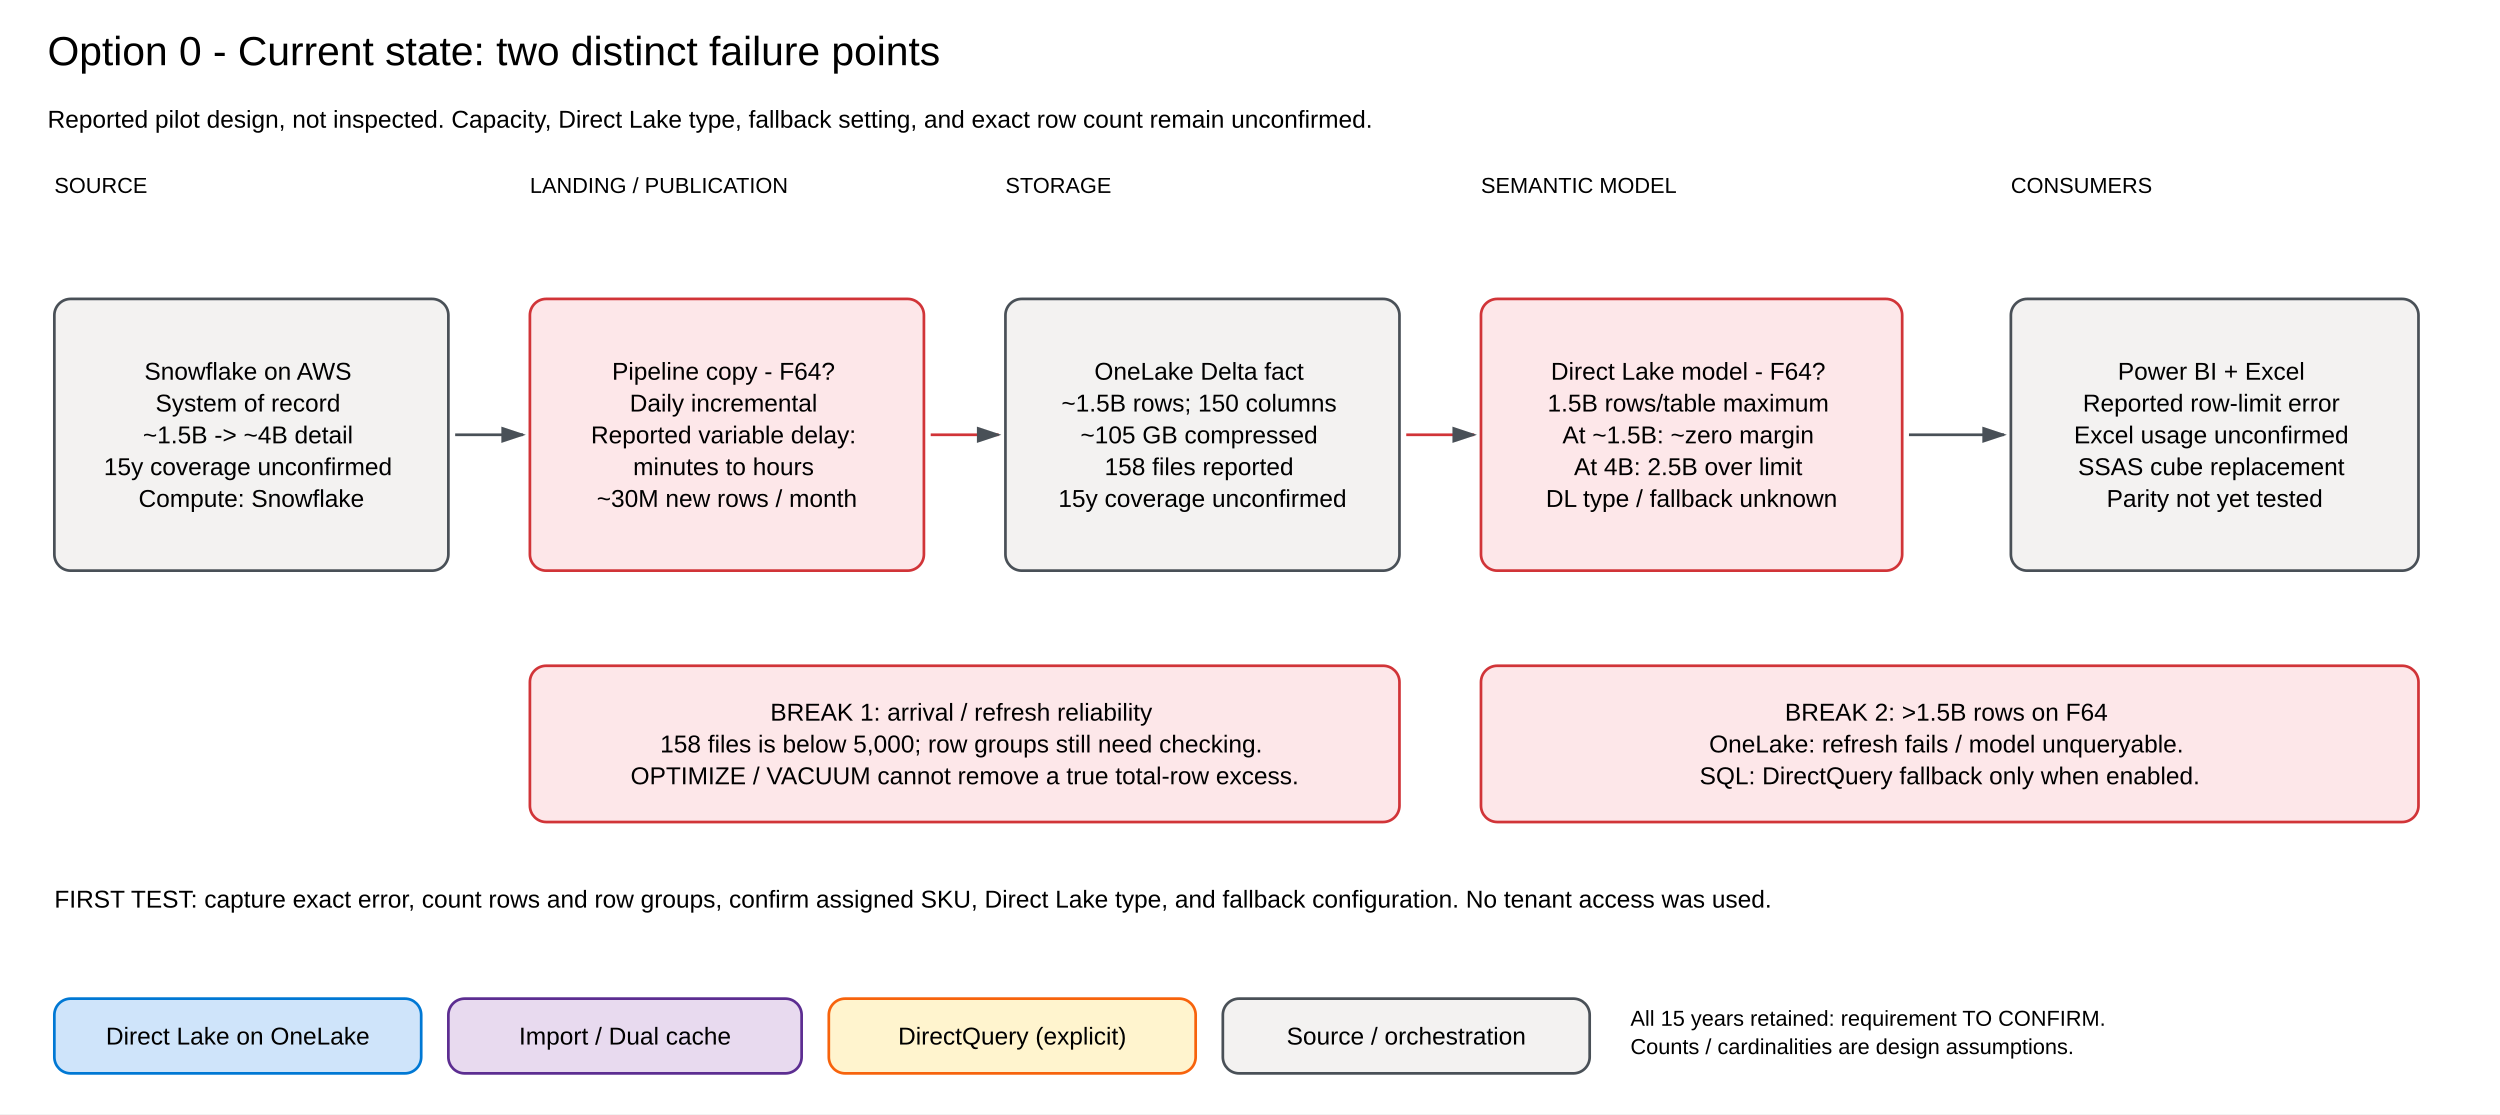
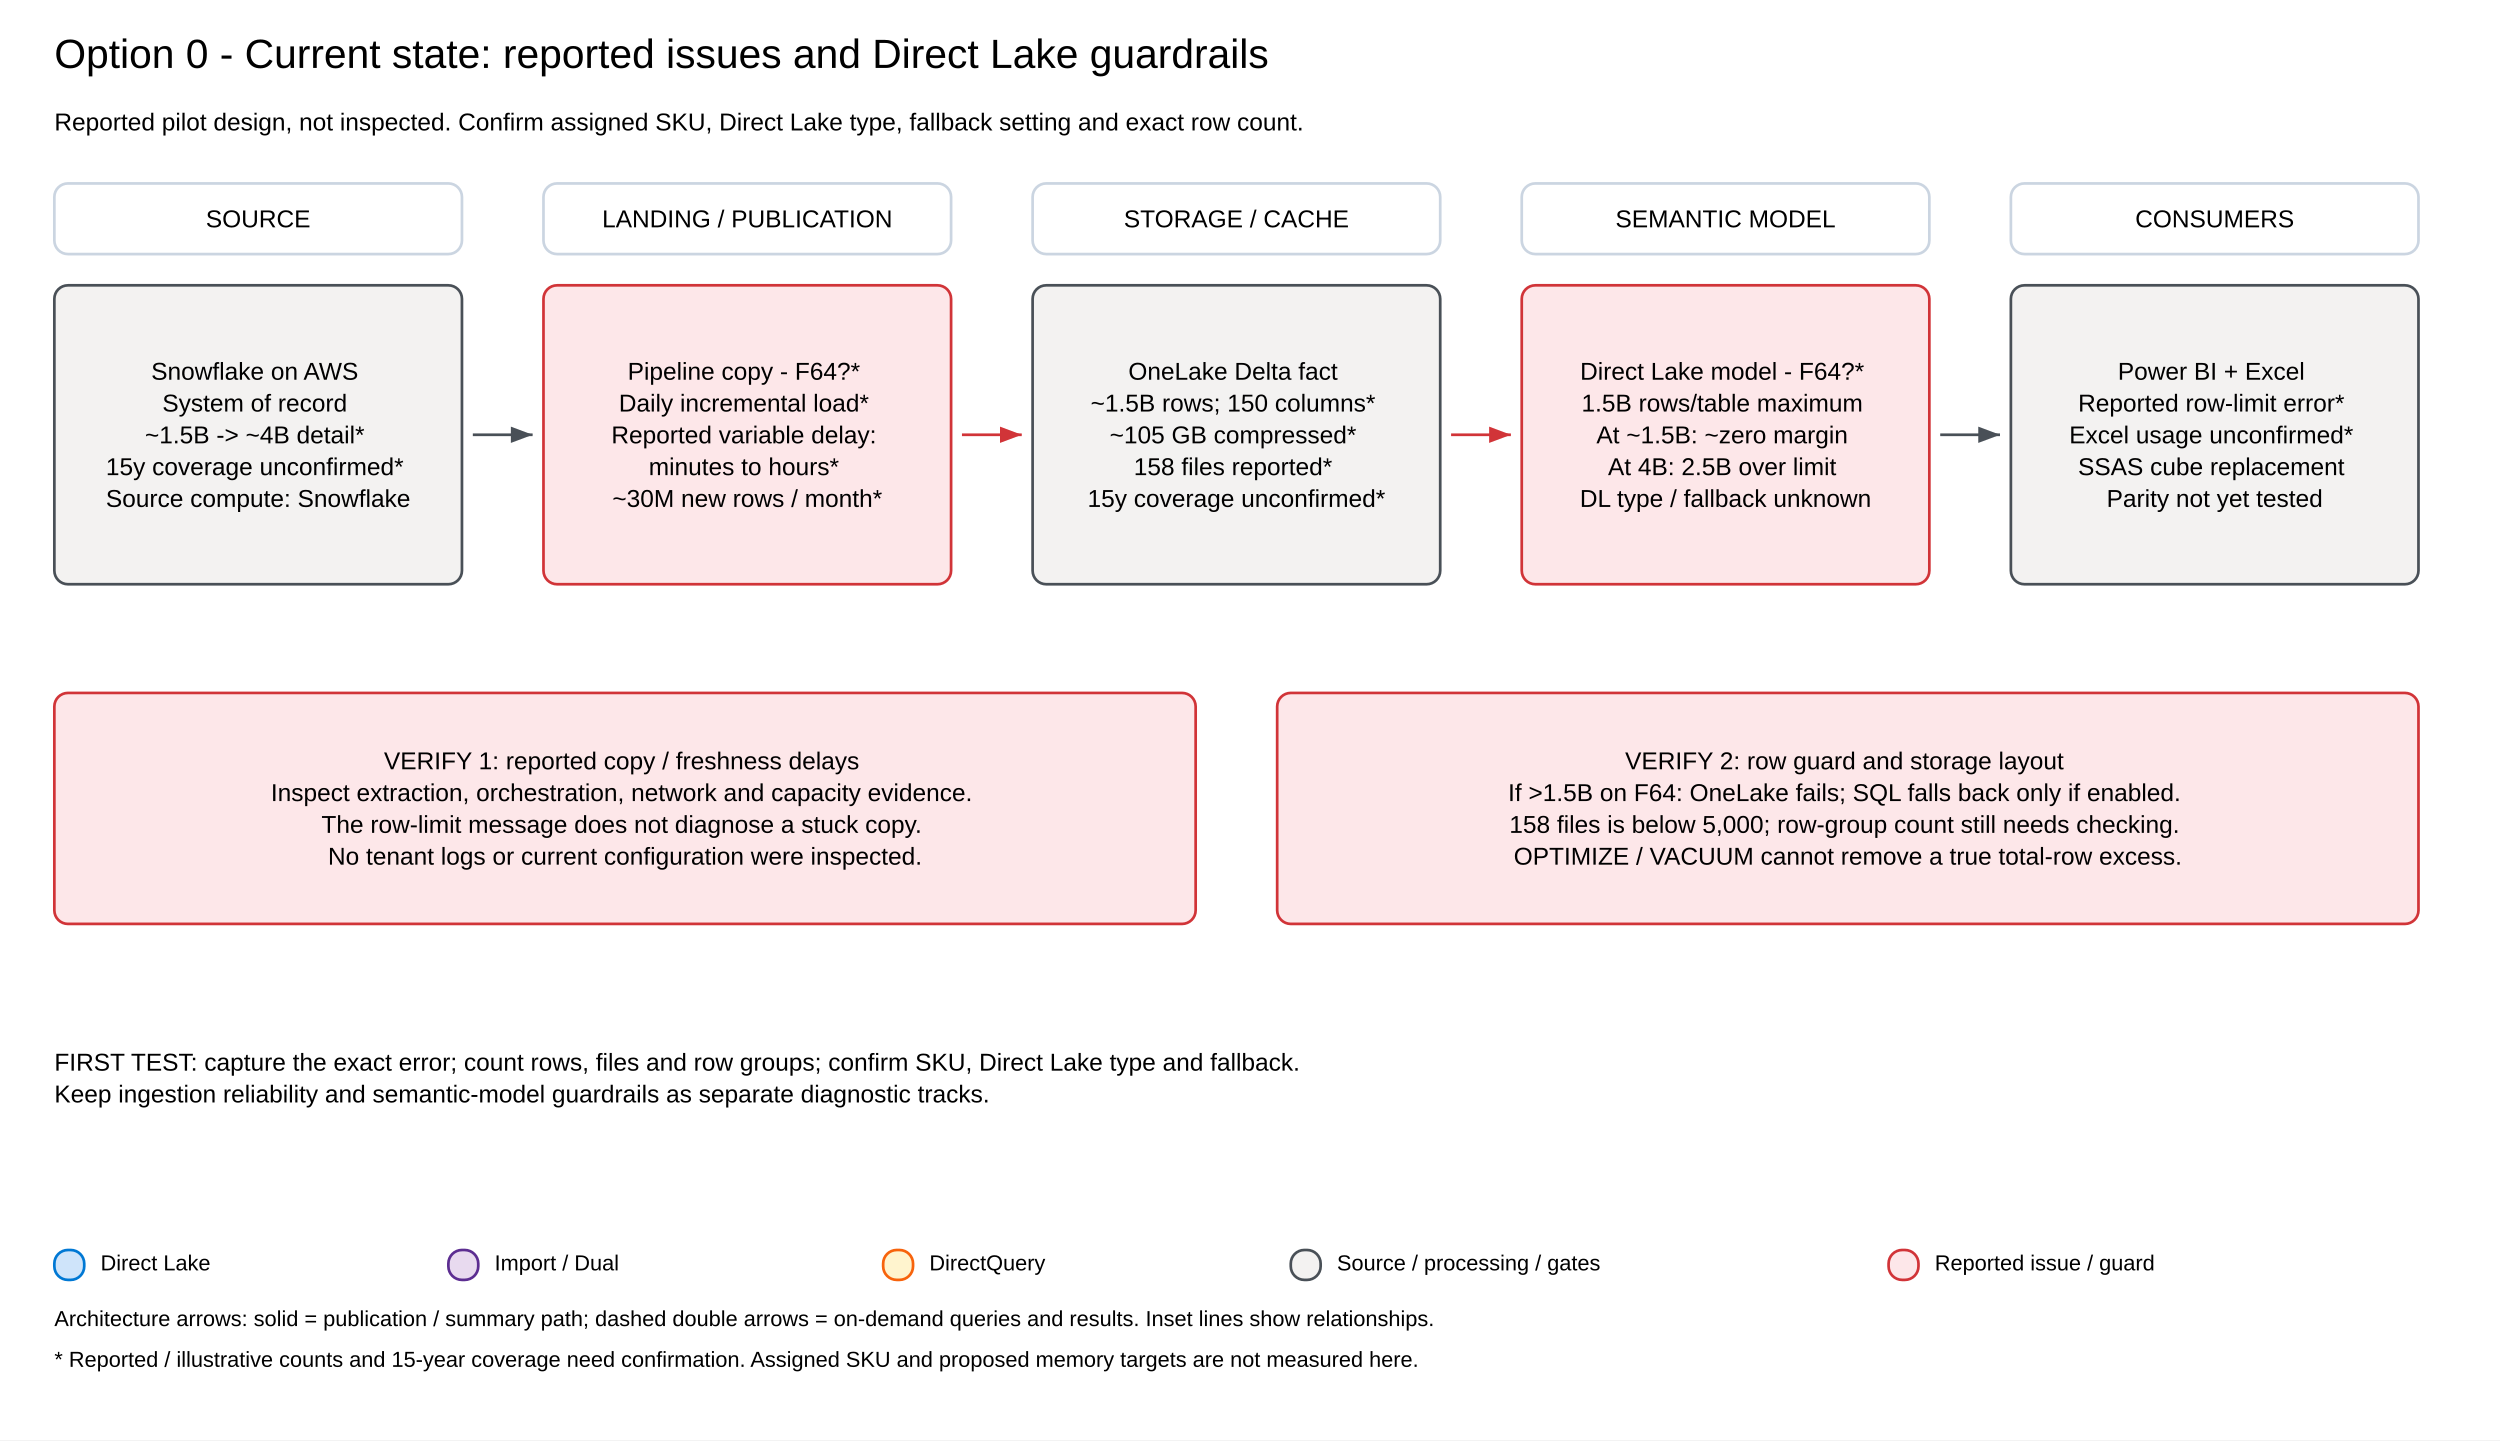
- <svg xmlns="http://www.w3.org/2000/svg" width="1840" height="820" viewBox="0 0 1840 820" role="img" aria-label="Option 0 - Current state: two distinct failure points">
+ <svg xmlns="http://www.w3.org/2000/svg" width="1840" height="1060" viewBox="0 0 1840 1060" role="img" aria-labelledby="00-current-state-title">
  <defs>
-     <marker id="arrow" markerWidth="10" markerHeight="10" refX="8" refY="3" orient="auto" markerUnits="strokeWidth">
-       <path d="M0,0 L0,6 L9,3 z" fill="#495057" />
+     <marker id="dl-arrow" markerWidth="9" markerHeight="7" refX="8" refY="3" orient="auto-start-reverse" markerUnits="strokeWidth">
+       <path d="M0,0 L0,6 L8,3 z" fill="#0078D4" />
+     </marker>
+     <marker id="imp-arrow" markerWidth="9" markerHeight="7" refX="8" refY="3" orient="auto-start-reverse" markerUnits="strokeWidth">
+       <path d="M0,0 L0,6 L8,3 z" fill="#5C2D91" />
+     </marker>
+     <marker id="dq-arrow" markerWidth="9" markerHeight="7" refX="8" refY="3" orient="auto-start-reverse" markerUnits="strokeWidth">
+       <path d="M0,0 L0,6 L8,3 z" fill="#F7630C" />
+     </marker>
+     <marker id="neutral-arrow" markerWidth="9" markerHeight="7" refX="8" refY="3" orient="auto-start-reverse" markerUnits="strokeWidth">
+       <path d="M0,0 L0,6 L8,3 z" fill="#495057" />
+     </marker>
+     <marker id="issue-arrow" markerWidth="9" markerHeight="7" refX="8" refY="3" orient="auto-start-reverse" markerUnits="strokeWidth">
+       <path d="M0,0 L0,6 L8,3 z" fill="#D13438" />
    </marker>
  </defs>
  <rect width="100%" height="100%" fill="white" />
-   <text x="35" y="48" font-family="Arial, sans-serif" font-size="30" fill="black" text-anchor="start">
-     <tspan x="35" dy="0">Option 0 - Current state: two distinct failure points</tspan>
+   <text id="00-current-state-title" data-role="title" x="40" y="50" font-family="Arial, sans-serif" font-size="30" fill="black" text-anchor="start">
+     <tspan x="40" dy="0">Option 0 - Current state: reported issues and Direct Lake guardrails</tspan>
  </text>
-   <text x="35" y="94" font-family="Arial, sans-serif" font-size="18" fill="black" text-anchor="start">
-     <tspan x="35" dy="0">Reported pilot design, not inspected. Capacity, Direct Lake type, fallback setting, and exact row count remain unconfirmed.</tspan>
+   <text id="00-current-state-subtitle" data-role="note" x="40" y="96" font-family="Arial, sans-serif" font-size="18" fill="black" text-anchor="start">
+     <tspan x="40" dy="0">Reported pilot design, not inspected. Confirm assigned SKU, Direct Lake type, fallback setting and exact row count.</tspan>
  </text>
-   <text x="40" y="142" font-family="Arial, sans-serif" font-size="16" fill="black" text-anchor="start">
-     <tspan x="40" dy="0">SOURCE</tspan>
+   <rect id="00-current-state-lane-0" data-role="lane-header" x="40" y="135" width="300" height="52" rx="10" fill="transparent" stroke="#CBD5E1" stroke-width="2" />
+   <text id="00-current-state-lane-0-label" data-role="bound-label" data-container="00-current-state-lane-0" x="190" y="167.3" font-family="Arial, sans-serif" font-size="18" fill="black" text-anchor="middle">
+     <tspan x="190" dy="0">SOURCE</tspan>
  </text>
-   <text x="390" y="142" font-family="Arial, sans-serif" font-size="16" fill="black" text-anchor="start">
-     <tspan x="390" dy="0">LANDING / PUBLICATION</tspan>
+   <rect id="00-current-state-lane-1" data-role="lane-header" x="400" y="135" width="300" height="52" rx="10" fill="transparent" stroke="#CBD5E1" stroke-width="2" />
+   <text id="00-current-state-lane-1-label" data-role="bound-label" data-container="00-current-state-lane-1" x="550" y="167.3" font-family="Arial, sans-serif" font-size="18" fill="black" text-anchor="middle">
+     <tspan x="550" dy="0">LANDING / PUBLICATION</tspan>
  </text>
-   <text x="740" y="142" font-family="Arial, sans-serif" font-size="16" fill="black" text-anchor="start">
-     <tspan x="740" dy="0">STORAGE</tspan>
+   <rect id="00-current-state-lane-2" data-role="lane-header" x="760" y="135" width="300" height="52" rx="10" fill="transparent" stroke="#CBD5E1" stroke-width="2" />
+   <text id="00-current-state-lane-2-label" data-role="bound-label" data-container="00-current-state-lane-2" x="910" y="167.3" font-family="Arial, sans-serif" font-size="18" fill="black" text-anchor="middle">
+     <tspan x="910" dy="0">STORAGE / CACHE</tspan>
  </text>
-   <text x="1090" y="142" font-family="Arial, sans-serif" font-size="16" fill="black" text-anchor="start">
-     <tspan x="1090" dy="0">SEMANTIC MODEL</tspan>
+   <rect id="00-current-state-lane-3" data-role="lane-header" x="1120" y="135" width="300" height="52" rx="10" fill="transparent" stroke="#CBD5E1" stroke-width="2" />
+   <text id="00-current-state-lane-3-label" data-role="bound-label" data-container="00-current-state-lane-3" x="1270" y="167.3" font-family="Arial, sans-serif" font-size="18" fill="black" text-anchor="middle">
+     <tspan x="1270" dy="0">SEMANTIC MODEL</tspan>
  </text>
-   <text x="1480" y="142" font-family="Arial, sans-serif" font-size="16" fill="black" text-anchor="start">
-     <tspan x="1480" dy="0">CONSUMERS</tspan>
+   <rect id="00-current-state-lane-4" data-role="lane-header" x="1480" y="135" width="300" height="52" rx="10" fill="transparent" stroke="#CBD5E1" stroke-width="2" />
+   <text id="00-current-state-lane-4-label" data-role="bound-label" data-container="00-current-state-lane-4" x="1630" y="167.3" font-family="Arial, sans-serif" font-size="18" fill="black" text-anchor="middle">
+     <tspan x="1630" dy="0">CONSUMERS</tspan>
  </text>
-   <rect x="40" y="220" width="290" height="200" rx="12" fill="#F3F2F1" stroke="#495057" stroke-width="2" />
-   <text x="185" y="279.5" font-family="Arial, sans-serif" font-size="18" fill="black" text-anchor="middle">
-     <tspan x="185" dy="0">Snowflake on AWS</tspan>
-     <tspan x="185" dy="23.4">System of record</tspan>
-     <tspan x="185" dy="23.4">~1.5B -&gt; ~4B detail</tspan>
-     <tspan x="185" dy="23.4">15y coverage unconfirmed</tspan>
-     <tspan x="185" dy="23.4">Compute: Snowflake</tspan>
+   <rect id="00-current-state-source" data-role="primary" x="40" y="210" width="300" height="220" rx="10" fill="#F3F2F1" stroke="#495057" stroke-width="2" />
+   <text id="00-current-state-source-label" data-role="bound-label" data-container="00-current-state-source" x="190" y="279.5" font-family="Arial, sans-serif" font-size="18" fill="black" text-anchor="middle">
+     <tspan x="190" dy="0">Snowflake on AWS</tspan>
+     <tspan x="190" dy="23.4">System of record</tspan>
+     <tspan x="190" dy="23.4">~1.5B -&gt; ~4B detail*</tspan>
+     <tspan x="190" dy="23.4">15y coverage unconfirmed*</tspan>
+     <tspan x="190" dy="23.4">Source compute: Snowflake</tspan>
  </text>
-   <rect x="390" y="220" width="290" height="200" rx="12" fill="#FDE7E9" stroke="#D13438" stroke-width="2" />
-   <text x="535" y="279.5" font-family="Arial, sans-serif" font-size="18" fill="black" text-anchor="middle">
-     <tspan x="535" dy="0">Pipeline copy - F64?</tspan>
-     <tspan x="535" dy="23.4">Daily incremental</tspan>
-     <tspan x="535" dy="23.4">Reported variable delay:</tspan>
-     <tspan x="535" dy="23.4">minutes to hours</tspan>
-     <tspan x="535" dy="23.4">~30M new rows / month</tspan>
+   <rect id="00-current-state-publication" data-role="primary" x="400" y="210" width="300" height="220" rx="10" fill="#FDE7E9" stroke="#D13438" stroke-width="2" />
+   <text id="00-current-state-publication-label" data-role="bound-label" data-container="00-current-state-publication" x="550" y="279.5" font-family="Arial, sans-serif" font-size="18" fill="black" text-anchor="middle">
+     <tspan x="550" dy="0">Pipeline copy - F64?*</tspan>
+     <tspan x="550" dy="23.4">Daily incremental load*</tspan>
+     <tspan x="550" dy="23.4">Reported variable delay:</tspan>
+     <tspan x="550" dy="23.4">minutes to hours*</tspan>
+     <tspan x="550" dy="23.4">~30M new rows / month*</tspan>
  </text>
-   <rect x="740" y="220" width="290" height="200" rx="12" fill="#F3F2F1" stroke="#495057" stroke-width="2" />
-   <text x="885" y="279.5" font-family="Arial, sans-serif" font-size="18" fill="black" text-anchor="middle">
-     <tspan x="885" dy="0">OneLake Delta fact</tspan>
-     <tspan x="885" dy="23.4">~1.5B rows; 150 columns</tspan>
-     <tspan x="885" dy="23.4">~105 GB compressed</tspan>
-     <tspan x="885" dy="23.4">158 files reported</tspan>
-     <tspan x="885" dy="23.4">15y coverage unconfirmed</tspan>
+   <rect id="00-current-state-detail-storage" data-role="primary" x="760" y="210" width="300" height="220" rx="10" fill="#F3F2F1" stroke="#495057" stroke-width="2" />
+   <text id="00-current-state-detail-storage-label" data-role="bound-label" data-container="00-current-state-detail-storage" x="910" y="279.5" font-family="Arial, sans-serif" font-size="18" fill="black" text-anchor="middle">
+     <tspan x="910" dy="0">OneLake Delta fact</tspan>
+     <tspan x="910" dy="23.4">~1.5B rows; 150 columns*</tspan>
+     <tspan x="910" dy="23.4">~105 GB compressed*</tspan>
+     <tspan x="910" dy="23.4">158 files reported*</tspan>
+     <tspan x="910" dy="23.4">15y coverage unconfirmed*</tspan>
  </text>
-   <rect x="1090" y="220" width="310" height="200" rx="12" fill="#FDE7E9" stroke="#D13438" stroke-width="2" />
-   <text x="1245" y="279.5" font-family="Arial, sans-serif" font-size="18" fill="black" text-anchor="middle">
-     <tspan x="1245" dy="0">Direct Lake model - F64?</tspan>
-     <tspan x="1245" dy="23.4">1.5B rows/table maximum</tspan>
-     <tspan x="1245" dy="23.4">At ~1.5B: ~zero margin</tspan>
-     <tspan x="1245" dy="23.4">At 4B: 2.5B over limit</tspan>
-     <tspan x="1245" dy="23.4">DL type / fallback unknown</tspan>
+   <rect id="00-current-state-detail-model" data-role="primary" x="1120" y="210" width="300" height="220" rx="10" fill="#FDE7E9" stroke="#D13438" stroke-width="2" />
+   <text id="00-current-state-detail-model-label" data-role="bound-label" data-container="00-current-state-detail-model" x="1270" y="279.5" font-family="Arial, sans-serif" font-size="18" fill="black" text-anchor="middle">
+     <tspan x="1270" dy="0">Direct Lake model - F64?*</tspan>
+     <tspan x="1270" dy="23.4">1.5B rows/table maximum</tspan>
+     <tspan x="1270" dy="23.4">At ~1.5B: ~zero margin</tspan>
+     <tspan x="1270" dy="23.4">At 4B: 2.5B over limit</tspan>
+     <tspan x="1270" dy="23.4">DL type / fallback unknown</tspan>
  </text>
-   <rect x="1480" y="220" width="300" height="200" rx="12" fill="#F3F2F1" stroke="#495057" stroke-width="2" />
-   <text x="1630" y="279.5" font-family="Arial, sans-serif" font-size="18" fill="black" text-anchor="middle">
+   <rect id="00-current-state-consumers" data-role="primary" x="1480" y="210" width="300" height="220" rx="10" fill="#F3F2F1" stroke="#495057" stroke-width="2" />
+   <text id="00-current-state-consumers-label" data-role="bound-label" data-container="00-current-state-consumers" x="1630" y="279.5" font-family="Arial, sans-serif" font-size="18" fill="black" text-anchor="middle">
    <tspan x="1630" dy="0">Power BI + Excel</tspan>
-     <tspan x="1630" dy="23.4">Reported row-limit error</tspan>
-     <tspan x="1630" dy="23.4">Excel usage unconfirmed</tspan>
+     <tspan x="1630" dy="23.4">Reported row-limit error*</tspan>
+     <tspan x="1630" dy="23.4">Excel usage unconfirmed*</tspan>
    <tspan x="1630" dy="23.4">SSAS cube replacement</tspan>
    <tspan x="1630" dy="23.4">Parity not yet tested</tspan>
  </text>
-   <path d="M335,320 L385,320" fill="none" stroke="#495057" stroke-width="2" marker-end="url(#arrow)" />
-   <path d="M685,320 L735,320" fill="none" stroke="#D13438" stroke-width="2" marker-end="url(#arrow)" />
-   <path d="M1035,320 L1085,320" fill="none" stroke="#D13438" stroke-width="2" marker-end="url(#arrow)" />
-   <path d="M1405,320 L1475,320" fill="none" stroke="#495057" stroke-width="2" marker-end="url(#arrow)" />
-   <rect x="390" y="490" width="640" height="115" rx="12" fill="#FDE7E9" stroke="#D13438" stroke-width="2" />
-   <text x="710" y="530.4" font-family="Arial, sans-serif" font-size="18" fill="black" text-anchor="middle">
-     <tspan x="710" dy="0">BREAK 1: arrival / refresh reliability</tspan>
-     <tspan x="710" dy="23.4">158 files is below 5,000; row groups still need checking.</tspan>
-     <tspan x="710" dy="23.4">OPTIMIZE / VACUUM cannot remove a true total-row excess.</tspan>
+   <path id="00-current-state-source-to-copy" data-role="connector" data-start="00-current-state-source" data-end="00-current-state-publication" d="M348,320 L392,320" fill="none" stroke="#495057" stroke-width="2" marker-end="url(#neutral-arrow)" />
+   <path id="00-current-state-copy-to-storage" data-role="connector" data-start="00-current-state-publication" data-end="00-current-state-detail-storage" d="M708,320 L752,320" fill="none" stroke="#D13438" stroke-width="2" marker-end="url(#issue-arrow)" />
+   <path id="00-current-state-storage-to-model" data-role="connector" data-start="00-current-state-detail-storage" data-end="00-current-state-detail-model" d="M1068,320 L1112,320" fill="none" stroke="#D13438" stroke-width="2" marker-end="url(#issue-arrow)" />
+   <path id="00-current-state-model-to-consumers" data-role="connector" data-start="00-current-state-detail-model" data-end="00-current-state-consumers" d="M1428,320 L1472,320" fill="none" stroke="#495057" stroke-width="2" marker-end="url(#neutral-arrow)" />
+   <rect id="00-current-state-copy-risk" data-role="callout" x="40" y="510" width="840" height="170" rx="10" fill="#FDE7E9" stroke="#D13438" stroke-width="2" />
+   <text id="00-current-state-copy-risk-label" data-role="bound-label" data-container="00-current-state-copy-risk" x="460" y="566.2" font-family="Arial, sans-serif" font-size="18" fill="black" text-anchor="middle">
+     <tspan x="460" dy="0">VERIFY 1: reported copy / freshness delays</tspan>
+     <tspan x="460" dy="23.4">Inspect extraction, orchestration, network and capacity evidence.</tspan>
+     <tspan x="460" dy="23.4">The row-limit message does not diagnose a stuck copy.</tspan>
+     <tspan x="460" dy="23.4">No tenant logs or current configuration were inspected.</tspan>
  </text>
-   <rect x="1090" y="490" width="690" height="115" rx="12" fill="#FDE7E9" stroke="#D13438" stroke-width="2" />
-   <text x="1435" y="530.4" font-family="Arial, sans-serif" font-size="18" fill="black" text-anchor="middle">
-     <tspan x="1435" dy="0">BREAK 2: &gt;1.5B rows on F64</tspan>
-     <tspan x="1435" dy="23.4">OneLake: refresh fails / model unqueryable.</tspan>
-     <tspan x="1435" dy="23.4">SQL: DirectQuery fallback only when enabled.</tspan>
+   <rect id="00-current-state-row-risk" data-role="callout" x="940" y="510" width="840" height="170" rx="10" fill="#FDE7E9" stroke="#D13438" stroke-width="2" />
+   <text id="00-current-state-row-risk-label" data-role="bound-label" data-container="00-current-state-row-risk" x="1360" y="566.2" font-family="Arial, sans-serif" font-size="18" fill="black" text-anchor="middle">
+     <tspan x="1360" dy="0">VERIFY 2: row guard and storage layout</tspan>
+     <tspan x="1360" dy="23.4">If &gt;1.5B on F64: OneLake fails; SQL falls back only if enabled.</tspan>
+     <tspan x="1360" dy="23.4">158 files is below 5,000; row-group count still needs checking.</tspan>
+     <tspan x="1360" dy="23.4">OPTIMIZE / VACUUM cannot remove a true total-row excess.</tspan>
  </text>
-   <text x="40" y="668" font-family="Arial, sans-serif" font-size="18" fill="black" text-anchor="start">
-     <tspan x="40" dy="0">FIRST TEST: capture exact error, count rows and row groups, confirm assigned SKU, Direct Lake type, and fallback configuration. No tenant access was used.</tspan>
+   <text id="00-current-state-first-test" data-role="note" x="40" y="788" font-family="Arial, sans-serif" font-size="18" fill="black" text-anchor="start">
+     <tspan x="40" dy="0">FIRST TEST: capture the exact error; count rows, files and row groups; confirm SKU, Direct Lake type and fallback.</tspan>
+     <tspan x="40" dy="23.4">Keep ingestion reliability and semantic-model guardrails as separate diagnostic tracks.</tspan>
  </text>
-   <rect x="40" y="735" width="270" height="55" rx="12" fill="#CFE4FA" stroke="#0078D4" stroke-width="2" />
-   <text x="175" y="768.8" font-family="Arial, sans-serif" font-size="18" fill="black" text-anchor="middle">
-     <tspan x="175" dy="0">Direct Lake on OneLake</tspan>
+   <rect id="00-current-state-legend-chip-0" data-role="legend-chip" x="40" y="920" width="22" height="22" rx="10" fill="#CFE4FA" stroke="#0078D4" stroke-width="2" />
+   <text id="00-current-state-legend-text-0" data-role="note" x="74" y="935" font-family="Arial, sans-serif" font-size="16" fill="black" text-anchor="start">
+     <tspan x="74" dy="0">Direct Lake</tspan>
  </text>
-   <rect x="330" y="735" width="260" height="55" rx="12" fill="#E8DAEF" stroke="#5C2D91" stroke-width="2" />
-   <text x="460" y="768.8" font-family="Arial, sans-serif" font-size="18" fill="black" text-anchor="middle">
-     <tspan x="460" dy="0">Import / Dual cache</tspan>
+   <rect id="00-current-state-legend-chip-1" data-role="legend-chip" x="330" y="920" width="22" height="22" rx="10" fill="#E8DAEF" stroke="#5C2D91" stroke-width="2" />
+   <text id="00-current-state-legend-text-1" data-role="note" x="364" y="935" font-family="Arial, sans-serif" font-size="16" fill="black" text-anchor="start">
+     <tspan x="364" dy="0">Import / Dual</tspan>
  </text>
-   <rect x="610" y="735" width="270" height="55" rx="12" fill="#FFF4CE" stroke="#F7630C" stroke-width="2" />
-   <text x="745" y="768.8" font-family="Arial, sans-serif" font-size="18" fill="black" text-anchor="middle">
-     <tspan x="745" dy="0">DirectQuery (explicit)</tspan>
+   <rect id="00-current-state-legend-chip-2" data-role="legend-chip" x="650" y="920" width="22" height="22" rx="10" fill="#FFF4CE" stroke="#F7630C" stroke-width="2" />
+   <text id="00-current-state-legend-text-2" data-role="note" x="684" y="935" font-family="Arial, sans-serif" font-size="16" fill="black" text-anchor="start">
+     <tspan x="684" dy="0">DirectQuery</tspan>
  </text>
-   <rect x="900" y="735" width="270" height="55" rx="12" fill="#F3F2F1" stroke="#495057" stroke-width="2" />
-   <text x="1035" y="768.8" font-family="Arial, sans-serif" font-size="18" fill="black" text-anchor="middle">
-     <tspan x="1035" dy="0">Source / orchestration</tspan>
+   <rect id="00-current-state-legend-chip-3" data-role="legend-chip" x="950" y="920" width="22" height="22" rx="10" fill="#F3F2F1" stroke="#495057" stroke-width="2" />
+   <text id="00-current-state-legend-text-3" data-role="note" x="984" y="935" font-family="Arial, sans-serif" font-size="16" fill="black" text-anchor="start">
+     <tspan x="984" dy="0">Source / processing / gates</tspan>
  </text>
-   <text x="1200" y="755" font-family="Arial, sans-serif" font-size="16" fill="black" text-anchor="start">
-     <tspan x="1200" dy="0">All 15 years retained: requirement TO CONFIRM.</tspan>
-     <tspan x="1200" dy="20.8">Counts / cardinalities are design assumptions.</tspan>
+   <rect id="00-current-state-legend-chip-4" data-role="legend-chip" x="1390" y="920" width="22" height="22" rx="10" fill="#FDE7E9" stroke="#D13438" stroke-width="2" />
+   <text id="00-current-state-legend-text-4" data-role="note" x="1424" y="935" font-family="Arial, sans-serif" font-size="16" fill="black" text-anchor="start">
+     <tspan x="1424" dy="0">Reported issue / guard</tspan>
+   </text>
+   <text id="00-current-state-legend-flow" data-role="note" x="40" y="976" font-family="Arial, sans-serif" font-size="16" fill="black" text-anchor="start">
+     <tspan x="40" dy="0">Architecture arrows: solid = publication / summary path; dashed double arrows = on-demand queries and results. Inset lines show relationships.</tspan>
+   </text>
+   <text id="00-current-state-legend-assumptions" data-role="note" x="40" y="1006" font-family="Arial, sans-serif" font-size="16" fill="black" text-anchor="start">
+     <tspan x="40" dy="0">* Reported / illustrative counts and 15-year coverage need confirmation. Assigned SKU and proposed memory targets are not measured here.</tspan>
  </text>
</svg>
